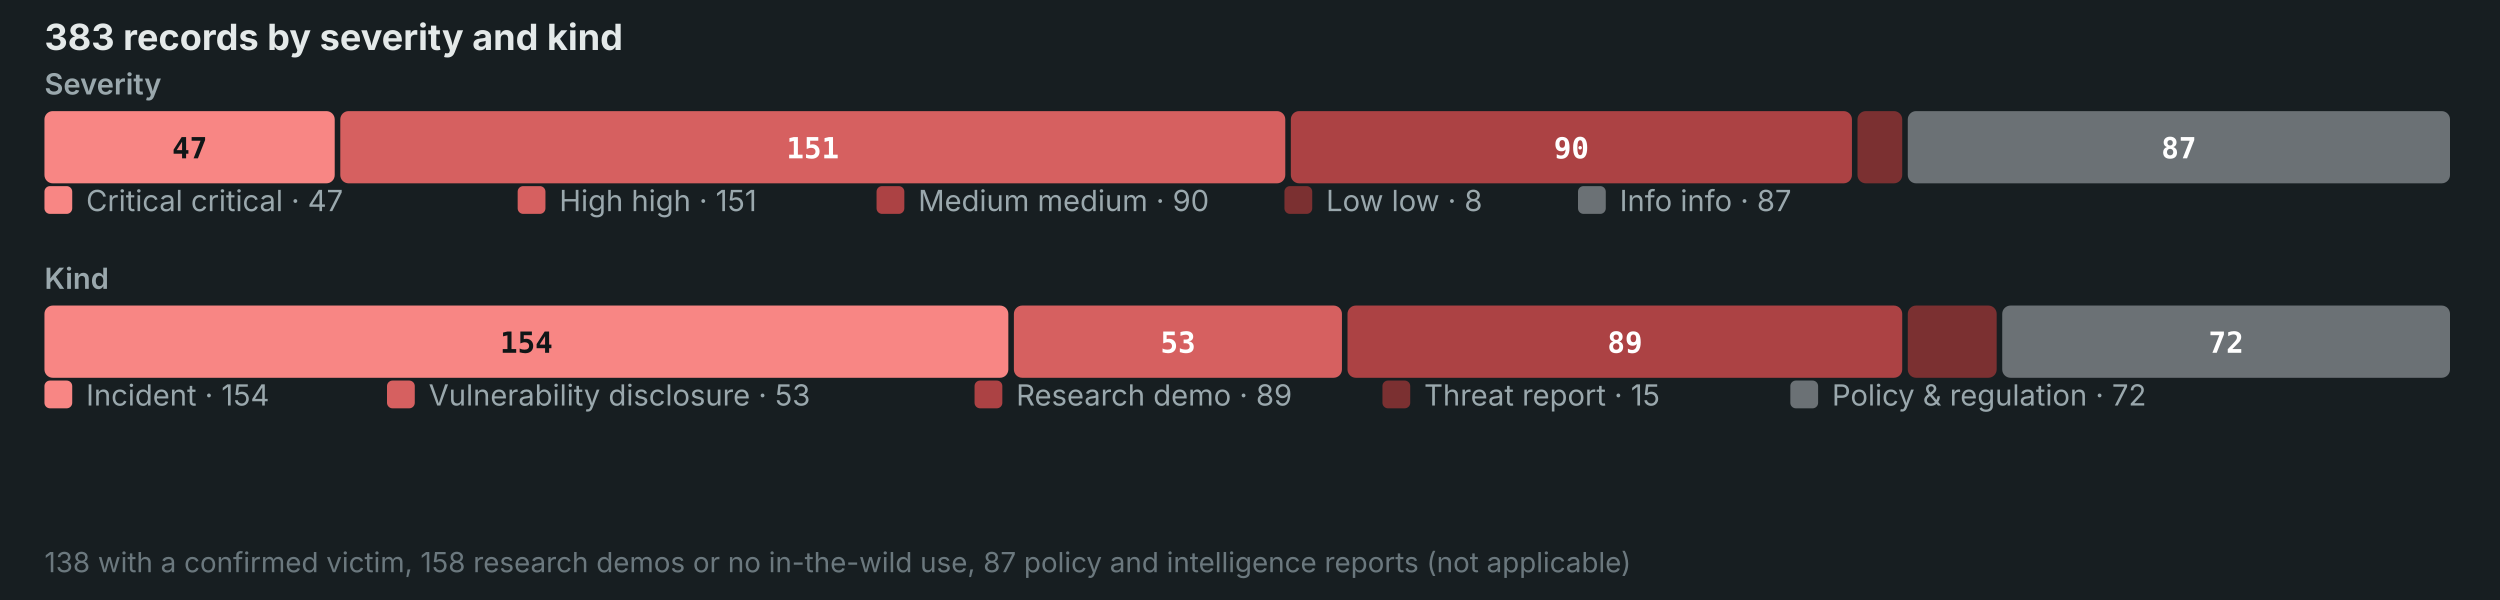
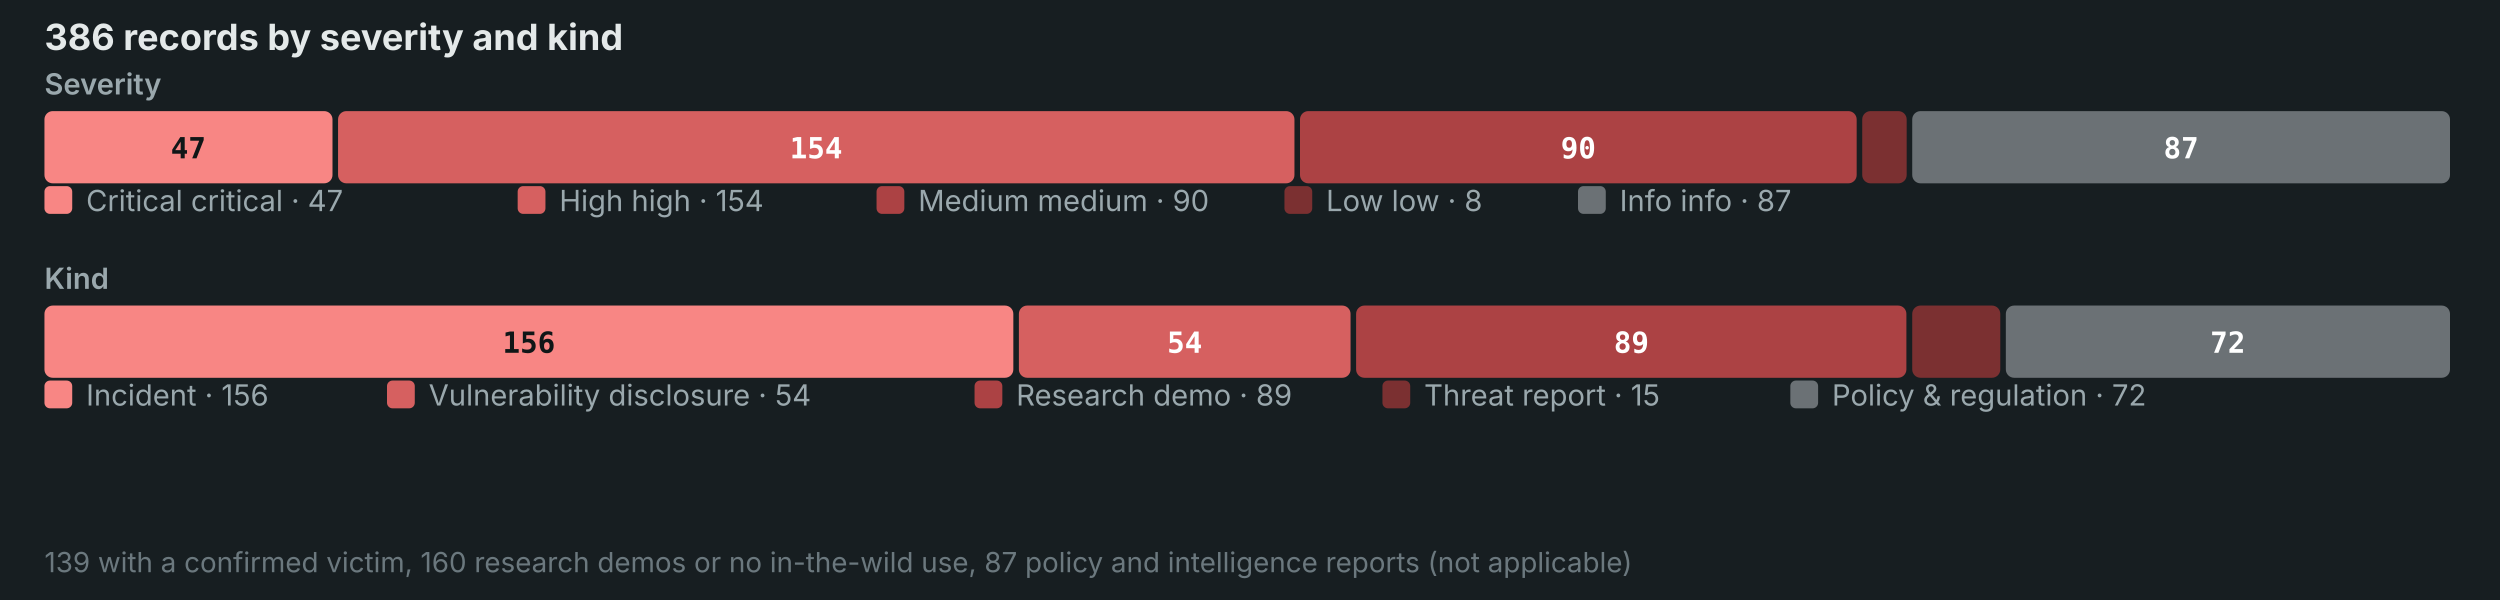
<svg xmlns="http://www.w3.org/2000/svg" viewBox="0 0 900 216" width="900" height="216" role="img" font-family="ui-sans-serif,-apple-system,'Segoe UI','PingFang SC','Microsoft YaHei',sans-serif">
  <rect width="900" height="216" fill="#171E21" />
-   <text x="16" y="18" font-size="13" font-weight="700" fill="#E4E9E9">383 records by severity and kind</text>
+   <text x="16" y="18" font-size="13" font-weight="700" fill="#E4E9E9">386 records by severity and kind</text>
  <text x="16" y="34" font-size="10.5" fill="#9AA8AD" font-weight="600">Severity</text>
-   <rect x="16.0" y="40" width="104.5" height="26" rx="3" fill="#F88684" />
-   <text x="68.3" y="57" font-size="10.5" text-anchor="middle" font-family="ui-monospace,'SF Mono','Cascadia Mono','Consolas',monospace" font-weight="700" fill="#101617">47</text>
-   <rect x="122.5" y="40" width="340.2" height="26" rx="3" fill="#D66060" />
-   <text x="292.6" y="57" font-size="10.5" text-anchor="middle" font-family="ui-monospace,'SF Mono','Cascadia Mono','Consolas',monospace" font-weight="700" fill="#FFFFFF">151</text>
-   <rect x="464.7" y="40" width="202.0" height="26" rx="3" fill="#AC4244" />
-   <text x="565.7" y="57" font-size="10.5" text-anchor="middle" font-family="ui-monospace,'SF Mono','Cascadia Mono','Consolas',monospace" font-weight="700" fill="#FFFFFF">90</text>
-   <rect x="668.7" y="40" width="16.1" height="26" rx="3" fill="#7B3031" />
-   <rect x="686.8" y="40" width="195.2" height="26" rx="3" fill="#6B7175" />
-   <text x="784.4" y="57" font-size="10.5" text-anchor="middle" font-family="ui-monospace,'SF Mono','Cascadia Mono','Consolas',monospace" font-weight="700" fill="#FFFFFF">87</text>
+   <rect x="16.0" y="40" width="103.7" height="26" rx="3" fill="#F88684" />
+   <text x="67.8" y="57" font-size="10.5" text-anchor="middle" font-family="ui-monospace,'SF Mono','Cascadia Mono','Consolas',monospace" font-weight="700" fill="#101617">47</text>
+   <rect x="121.7" y="40" width="344.3" height="26" rx="3" fill="#D66060" />
+   <text x="293.8" y="57" font-size="10.5" text-anchor="middle" font-family="ui-monospace,'SF Mono','Cascadia Mono','Consolas',monospace" font-weight="700" fill="#FFFFFF">154</text>
+   <rect x="468.0" y="40" width="200.4" height="26" rx="3" fill="#AC4244" />
+   <text x="568.2" y="57" font-size="10.5" text-anchor="middle" font-family="ui-monospace,'SF Mono','Cascadia Mono','Consolas',monospace" font-weight="700" fill="#FFFFFF">90</text>
+   <rect x="670.4" y="40" width="16.0" height="26" rx="3" fill="#7B3031" />
+   <rect x="688.4" y="40" width="193.6" height="26" rx="3" fill="#6B7175" />
+   <text x="785.2" y="57" font-size="10.5" text-anchor="middle" font-family="ui-monospace,'SF Mono','Cascadia Mono','Consolas',monospace" font-weight="700" fill="#FFFFFF">87</text>
  <rect x="16" y="67" width="10" height="10" rx="2" fill="#F88684" />
  <text x="31" y="76" font-size="10.5" fill="#9AA8AD">Critical critical · 47</text>
  <rect x="186.36" y="67" width="10" height="10" rx="2" fill="#D66060" />
-   <text x="201.36" y="76" font-size="10.5" fill="#9AA8AD">High high · 151</text>
+   <text x="201.36" y="76" font-size="10.5" fill="#9AA8AD">High high · 154</text>
  <rect x="315.56" y="67" width="10" height="10" rx="2" fill="#AC4244" />
  <text x="330.56" y="76" font-size="10.5" fill="#9AA8AD">Medium medium · 90</text>
  <rect x="462.4" y="67" width="10" height="10" rx="2" fill="#7B3031" />
  <text x="477.4" y="76" font-size="10.5" fill="#9AA8AD">Low low · 8</text>
  <rect x="568.08" y="67" width="10" height="10" rx="2" fill="#6B7175" />
  <text x="583.08" y="76" font-size="10.5" fill="#9AA8AD">Info info · 87</text>
  <text x="16" y="104" font-size="10.5" fill="#9AA8AD" font-weight="600">Kind</text>
-   <rect x="16.0" y="110" width="347.0" height="26" rx="3" fill="#F88684" />
-   <text x="189.5" y="127" font-size="10.5" text-anchor="middle" font-family="ui-monospace,'SF Mono','Cascadia Mono','Consolas',monospace" font-weight="700" fill="#101617">154</text>
-   <rect x="365.0" y="110" width="118.1" height="26" rx="3" fill="#D66060" />
-   <text x="424.1" y="127" font-size="10.5" text-anchor="middle" font-family="ui-monospace,'SF Mono','Cascadia Mono','Consolas',monospace" font-weight="700" fill="#FFFFFF">53</text>
-   <rect x="485.1" y="110" width="199.7" height="26" rx="3" fill="#AC4244" />
-   <text x="585.0" y="127" font-size="10.5" text-anchor="middle" font-family="ui-monospace,'SF Mono','Cascadia Mono','Consolas',monospace" font-weight="700" fill="#FFFFFF">89</text>
-   <rect x="686.8" y="110" width="32.0" height="26" rx="3" fill="#7B3031" />
-   <rect x="720.8" y="110" width="161.2" height="26" rx="3" fill="#6B7175" />
-   <text x="801.4" y="127" font-size="10.5" text-anchor="middle" font-family="ui-monospace,'SF Mono','Cascadia Mono','Consolas',monospace" font-weight="700" fill="#FFFFFF">72</text>
+   <rect x="16.0" y="110" width="348.8" height="26" rx="3" fill="#F88684" />
+   <text x="190.4" y="127" font-size="10.5" text-anchor="middle" font-family="ui-monospace,'SF Mono','Cascadia Mono','Consolas',monospace" font-weight="700" fill="#101617">156</text>
+   <rect x="366.8" y="110" width="119.4" height="26" rx="3" fill="#D66060" />
+   <text x="426.5" y="127" font-size="10.5" text-anchor="middle" font-family="ui-monospace,'SF Mono','Cascadia Mono','Consolas',monospace" font-weight="700" fill="#FFFFFF">54</text>
+   <rect x="488.2" y="110" width="198.1" height="26" rx="3" fill="#AC4244" />
+   <text x="587.3" y="127" font-size="10.5" text-anchor="middle" font-family="ui-monospace,'SF Mono','Cascadia Mono','Consolas',monospace" font-weight="700" fill="#FFFFFF">89</text>
+   <rect x="688.4" y="110" width="31.7" height="26" rx="3" fill="#7B3031" />
+   <rect x="722.1" y="110" width="159.9" height="26" rx="3" fill="#6B7175" />
+   <text x="802.0" y="127" font-size="10.5" text-anchor="middle" font-family="ui-monospace,'SF Mono','Cascadia Mono','Consolas',monospace" font-weight="700" fill="#FFFFFF">72</text>
  <rect x="16" y="137" width="10" height="10" rx="2" fill="#F88684" />
-   <text x="31" y="146" font-size="10.5" fill="#9AA8AD">Incident · 154</text>
+   <text x="31" y="146" font-size="10.5" fill="#9AA8AD">Incident · 156</text>
  <rect x="139.32" y="137" width="10" height="10" rx="2" fill="#D66060" />
-   <text x="154.32" y="146" font-size="10.5" fill="#9AA8AD">Vulnerability disclosure · 53</text>
+   <text x="154.32" y="146" font-size="10.5" fill="#9AA8AD">Vulnerability disclosure · 54</text>
  <rect x="350.84" y="137" width="10" height="10" rx="2" fill="#AC4244" />
  <text x="365.84" y="146" font-size="10.5" fill="#9AA8AD">Research demo · 89</text>
  <rect x="497.68" y="137" width="10" height="10" rx="2" fill="#7B3031" />
  <text x="512.68" y="146" font-size="10.5" fill="#9AA8AD">Threat report · 15</text>
  <rect x="644.52" y="137" width="10" height="10" rx="2" fill="#6B7175" />
  <text x="659.52" y="146" font-size="10.5" fill="#9AA8AD">Policy &amp; regulation · 72</text>
-   <text x="16" y="206" font-size="10" fill="#6B787E">138 with a confirmed victim, 158 research demos or no in-the-wild use, 87 policy and intelligence reports (not applicable)</text>
+   <text x="16" y="206" font-size="10" fill="#6B787E">139 with a confirmed victim, 160 research demos or no in-the-wild use, 87 policy and intelligence reports (not applicable)</text>
</svg>
